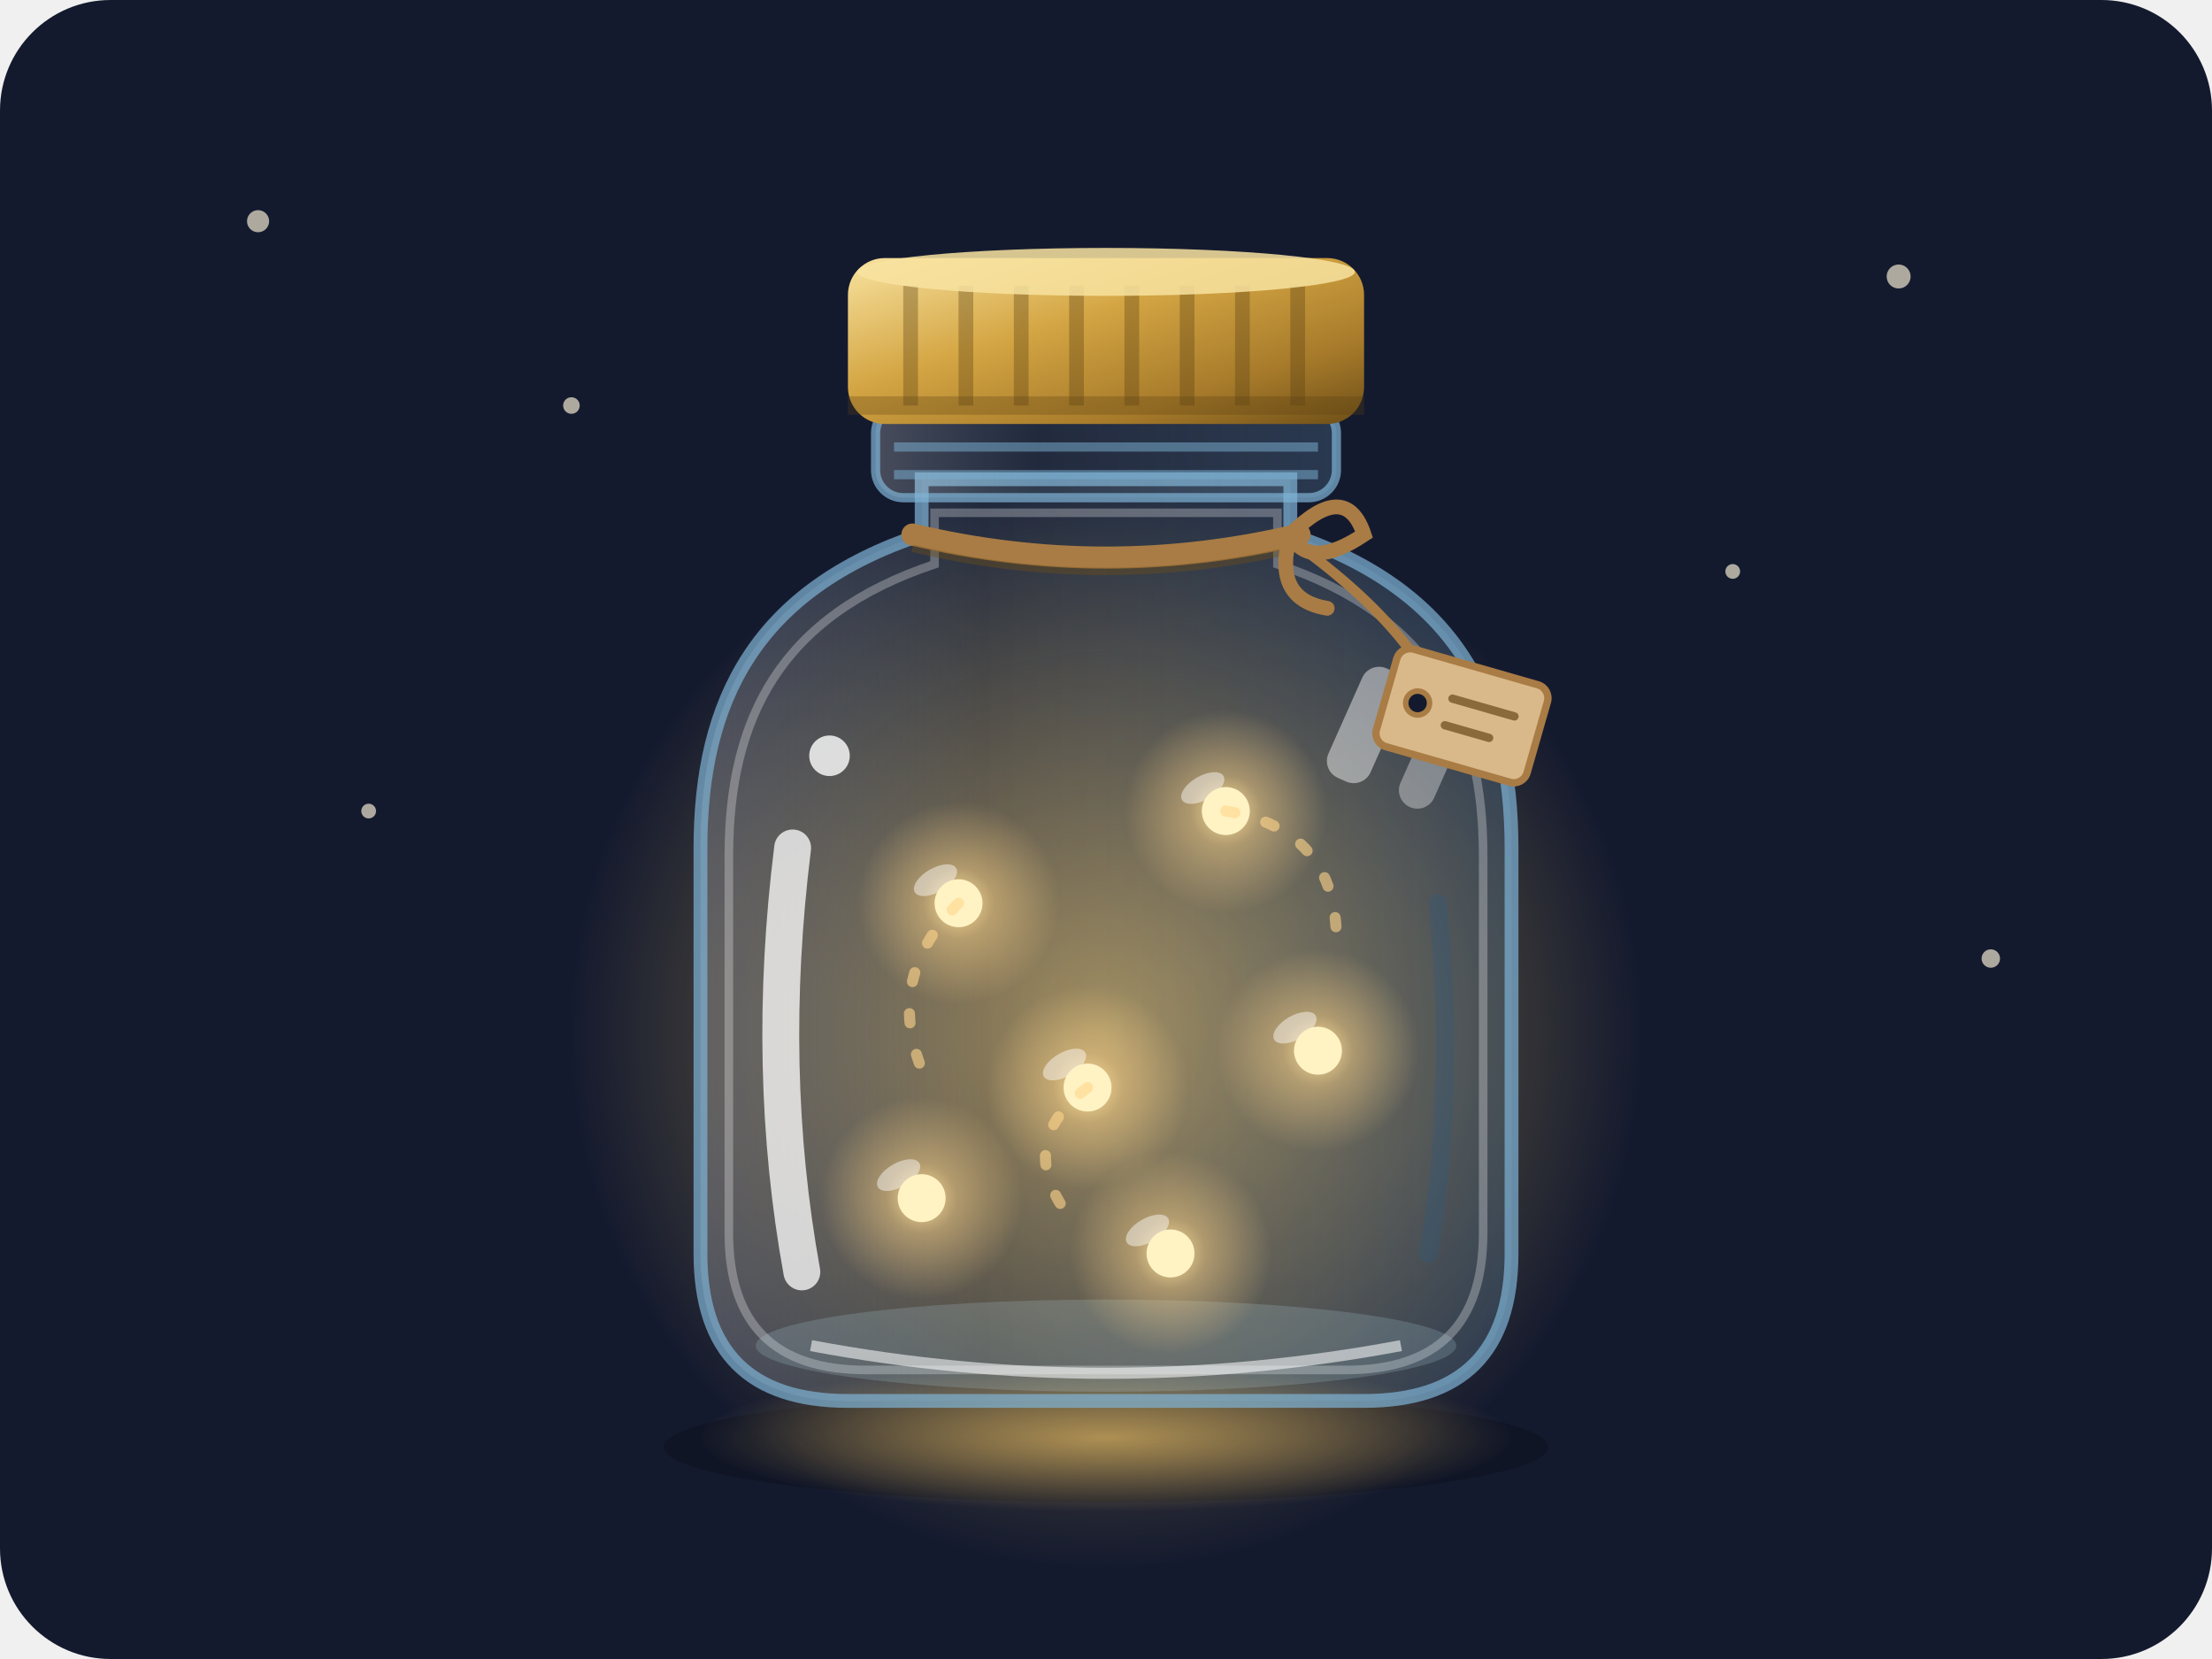
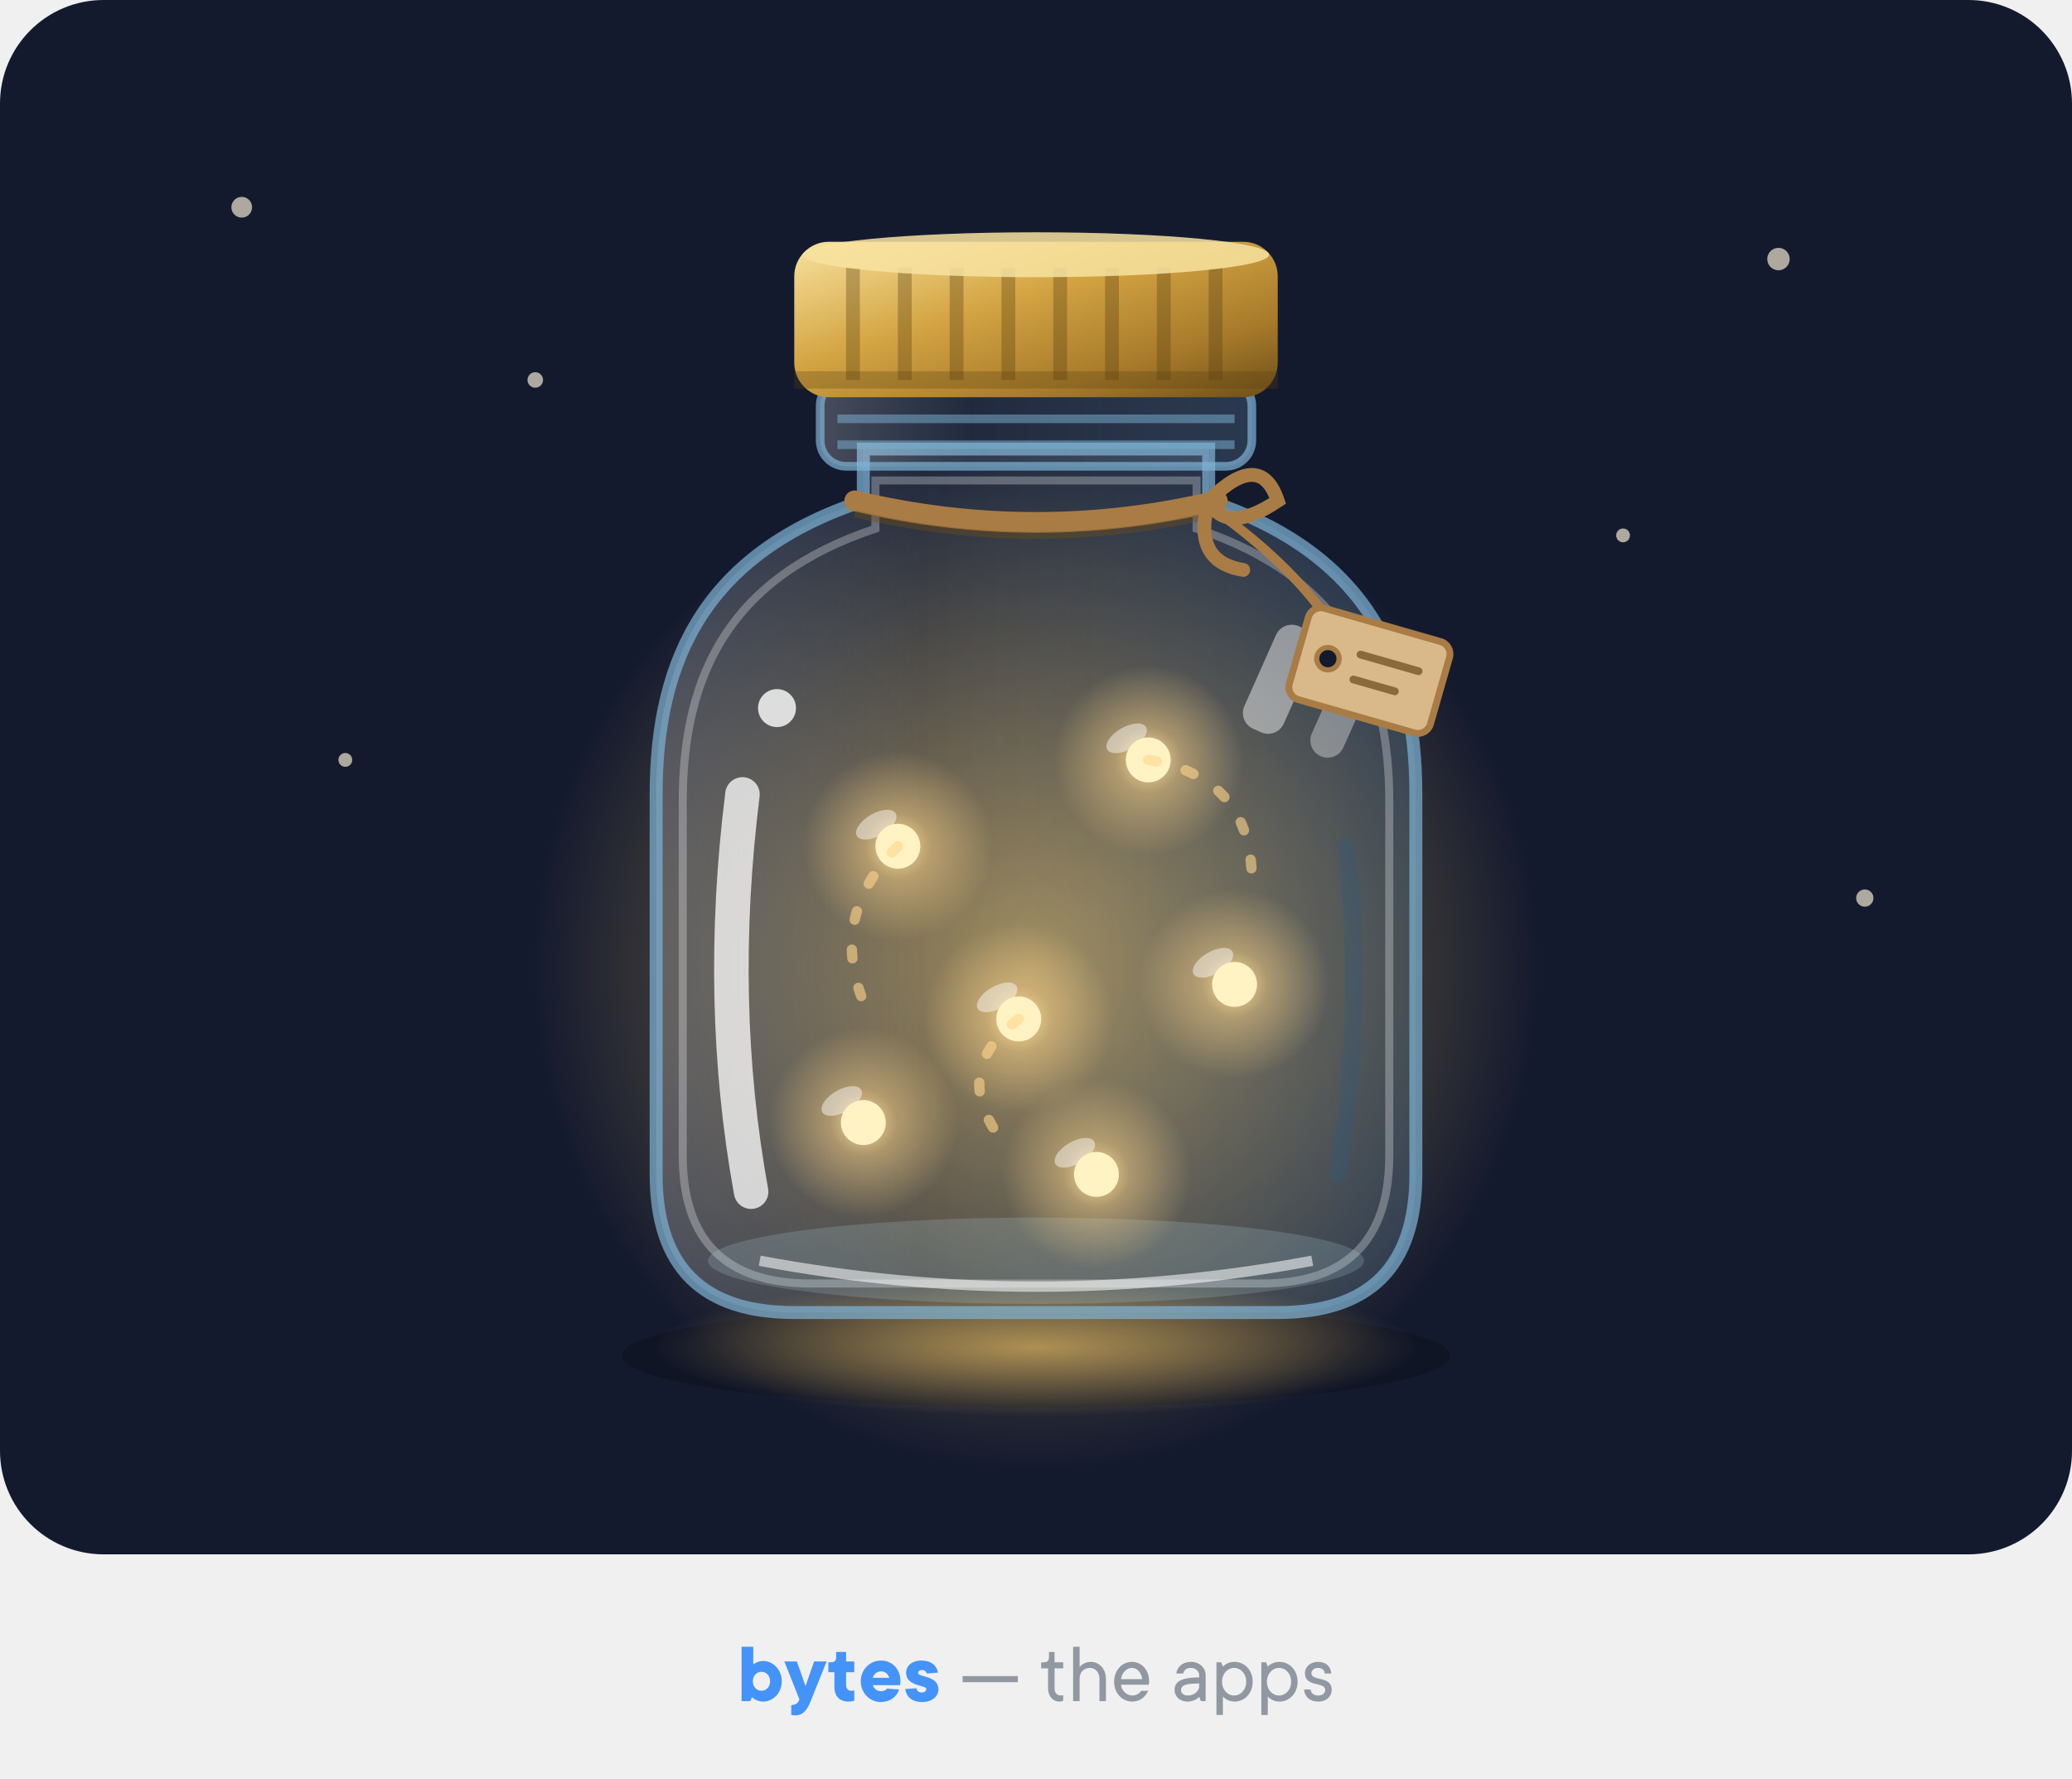
- <svg xmlns="http://www.w3.org/2000/svg" viewBox="0 0 240 180" width="240" height="180" role="img" aria-label="bytes: a glass jar with a brass lid, fireflies glowing inside">
+ <svg xmlns="http://www.w3.org/2000/svg" viewBox="0 0 240 206" width="240" height="206" role="img" aria-label="bytes — the apps: bytes: a glass jar with a brass lid, fireflies glowing inside">
  <defs>
    <linearGradient id="bytes-dark-brass" x1="0" y1="0" x2="1" y2="1">
      <stop offset="0" stop-color="#f8e3a0" />
      <stop offset=".4" stop-color="#d4a543" />
      <stop offset=".75" stop-color="#a67a2a" />
      <stop offset="1" stop-color="#6e4f18" />
    </linearGradient>
    <linearGradient id="bytes-dark-brassv" x1="0" y1="0" x2="0" y2="1">
      <stop offset="0" stop-color="#f8e3a0" />
      <stop offset=".5" stop-color="#c9973a" />
      <stop offset="1" stop-color="#7a5a1e" />
    </linearGradient>
    <linearGradient id="bytes-dark-steel" x1="0" y1="0" x2="1" y2="1">
      <stop offset="0" stop-color="#f4f6f8" />
      <stop offset=".6" stop-color="#b9c3cc" />
      <stop offset="1" stop-color="#7e8a96" />
    </linearGradient>
    <radialGradient id="bytes-dark-dish" cx=".38" cy=".3" r=".8">
      <stop offset="0" stop-color="#ffffff" />
      <stop offset=".55" stop-color="#cfd7de" />
      <stop offset="1" stop-color="#8b97a3" />
    </radialGradient>
    <linearGradient id="bytes-dark-glass" x1="0" y1="0" x2="1" y2="0">
      <stop offset="0" stop-color="#ffffff" stop-opacity="0.22" />
      <stop offset=".35" stop-color="#bfe3f0" stop-opacity="0.08" />
      <stop offset="1" stop-color="#7fb4d6" stop-opacity="0.2" />
    </linearGradient>
    <radialGradient id="bytes-dark-warm" cx=".5" cy=".5" r=".5">
      <stop offset="0" stop-color="#ffcf6a" stop-opacity="0.6" />
      <stop offset="1" stop-color="#ffcf6a" stop-opacity="0" />
    </radialGradient>
    <radialGradient id="bytes-dark-fly" cx=".5" cy=".5" r=".5">
      <stop offset="0" stop-color="#ffe7a3" stop-opacity=".95" />
      <stop offset=".35" stop-color="#ffd58a" stop-opacity=".45" />
      <stop offset="1" stop-color="#ffd58a" stop-opacity="0" />
    </radialGradient>
    <radialGradient id="bytes-dark-flame" cx=".5" cy=".7" r=".6">
      <stop offset="0" stop-color="#fffbe6" />
      <stop offset=".4" stop-color="#ffd24a" />
      <stop offset="1" stop-color="#ff7a1a" />
    </radialGradient>
    <radialGradient id="bytes-dark-magic" cx=".5" cy=".5" r=".5">
      <stop offset="0" stop-color="#cbb8ff" stop-opacity="0.55" />
      <stop offset="1" stop-color="#cbb8ff" stop-opacity="0" />
    </radialGradient>
    <linearGradient id="bytes-dark-paper" x1="0" y1="0" x2="0" y2="1">
      <stop offset="0" stop-color="#f3f1ec" />
      <stop offset="1" stop-color="#e4e0d8" />
    </linearGradient>
    <filter id="bytes-dark-sh" x="-10%" y="-10%" width="120%" height="130%">
      <feDropShadow dx="0" dy="3" stdDeviation="3" flood-color="#2b2622" flood-opacity=".2" />
    </filter>
  </defs>
  <rect width="240" height="180" rx="12" fill="#141a2e" />
  <circle cx="28" cy="24" r="1.2" fill="#eee6cf" opacity=".7" />
  <circle cx="62" cy="44" r="0.9" fill="#eee6cf" opacity=".7" />
  <circle cx="206" cy="30" r="1.3" fill="#eee6cf" opacity=".7" />
  <circle cx="188" cy="62" r="0.8" fill="#eee6cf" opacity=".7" />
  <circle cx="40" cy="88" r="0.8" fill="#eee6cf" opacity=".7" />
  <circle cx="216" cy="104" r="1" fill="#eee6cf" opacity=".7" />
  <ellipse cx="120" cy="157" rx="48" ry="6" fill="#000" opacity=".18" />
  <ellipse cx="120" cy="156" rx="44" ry="8" fill="url(#bytes-dark-warm)" />
  <circle cx="120" cy="112" r="58" fill="url(#bytes-dark-warm)" />
  <path d="M100 52h40v6c18 6 24 18 24 34v44q0 16-16 16h-56q-16 0-16-16V92c0-16 6-28 24-34z" fill="url(#bytes-dark-glass)" stroke="#7fb4d6" stroke-opacity=".7" stroke-width="1.5" />
  <path d="M100 52h40v6c18 6 24 18 24 34v44q0 16-16 16h-56q-16 0-16-16V92c0-16 6-28 24-34z" transform="translate(120 104) scale(.93) translate(-120 -104)" fill="none" stroke="#fff" stroke-opacity=".28" />
  <ellipse cx="120" cy="146" rx="38" ry="5" fill="#bfe3f0" opacity="0.18" />
  <path d="M88 146q32 6 64 0" stroke="#fff" stroke-opacity=".55" stroke-width="1.2" fill="none" />
  <circle cx="104" cy="98" r="11" fill="url(#bytes-dark-fly)" />
  <ellipse cx="101.5" cy="95.5" rx="2.6" ry="1.3" fill="#ffffff" opacity=".45" transform="rotate(-30 101.5 95.5)" />
  <circle cx="104" cy="98" r="2.6" fill="#fff3c4" />
  <circle cx="133" cy="88" r="11" fill="url(#bytes-dark-fly)" />
  <ellipse cx="130.5" cy="85.5" rx="2.6" ry="1.3" fill="#ffffff" opacity=".45" transform="rotate(-30 130.5 85.5)" />
  <circle cx="133" cy="88" r="2.6" fill="#fff3c4" />
  <circle cx="118" cy="118" r="11" fill="url(#bytes-dark-fly)" />
  <ellipse cx="115.5" cy="115.5" rx="2.6" ry="1.3" fill="#ffffff" opacity=".45" transform="rotate(-30 115.5 115.5)" />
  <circle cx="118" cy="118" r="2.6" fill="#fff3c4" />
  <circle cx="143" cy="114" r="11" fill="url(#bytes-dark-fly)" />
  <ellipse cx="140.5" cy="111.5" rx="2.6" ry="1.3" fill="#ffffff" opacity=".45" transform="rotate(-30 140.5 111.5)" />
  <circle cx="143" cy="114" r="2.6" fill="#fff3c4" />
  <circle cx="100" cy="130" r="11" fill="url(#bytes-dark-fly)" />
  <ellipse cx="97.5" cy="127.5" rx="2.6" ry="1.3" fill="#ffffff" opacity=".45" transform="rotate(-30 97.5 127.5)" />
  <circle cx="100" cy="130" r="2.6" fill="#fff3c4" />
  <circle cx="127" cy="136" r="11" fill="url(#bytes-dark-fly)" />
  <ellipse cx="124.5" cy="133.5" rx="2.6" ry="1.3" fill="#ffffff" opacity=".45" transform="rotate(-30 124.5 133.5)" />
  <circle cx="127" cy="136" r="2.6" fill="#fff3c4" />
  <path d="M104 98q-8 8-4 18" stroke="#ffd58a" stroke-width="1.2" stroke-dasharray="1 3.5" stroke-linecap="round" fill="none" opacity=".6" />
  <path d="M133 88q12 2 12 14" stroke="#ffd58a" stroke-width="1.2" stroke-dasharray="1 3.5" stroke-linecap="round" fill="none" opacity=".6" />
  <path d="M118 118q-8 6-2 14" stroke="#ffd58a" stroke-width="1.2" stroke-dasharray="1 3.5" stroke-linecap="round" fill="none" opacity=".6" />
  <path d="M86 92q-3 24 1 46" stroke="#fff" stroke-opacity=".75" stroke-width="4" stroke-linecap="round" fill="none" />
  <circle cx="90" cy="82" r="2.2" fill="#fff" opacity=".8" />
  <rect x="146" y="72" width="5" height="13" rx="2" fill="#fff" opacity=".45" transform="rotate(24 148 78)" />
  <rect x="153" y="79" width="4" height="9" rx="2" fill="#fff" opacity=".35" transform="rotate(24 155 83)" />
  <path d="M156 98q2 20-1 38" stroke="#335a78" stroke-opacity=".35" stroke-width="2" stroke-linecap="round" fill="none" />
  <rect x="95" y="44" width="50" height="10" rx="3" fill="url(#bytes-dark-glass)" stroke="#7fb4d6" stroke-opacity=".7" />
  <path d="M97 48.5h46M97 51.5h46" stroke="#7fb4d6" stroke-opacity=".5" />
  <path d="M99 58q21 5 42 0" stroke="#a97c45" stroke-width="2.4" fill="none" stroke-linecap="round" />
  <path d="M99 59.5q21 5 42 0" stroke="#6e4f18" stroke-opacity=".4" stroke-width=".8" fill="none" />
  <path d="M140 58q6-6 8 0q-6 4-8 0zM140 58q-2 7 4 8" stroke="#a97c45" stroke-width="1.6" fill="none" stroke-linecap="round" />
  <path d="M142 60q8 6 12 12" stroke="#a97c45" stroke-width="1.1" fill="none" />
  <g transform="rotate(16 158 78)">
    <rect x="150" y="72" width="17" height="11" rx="1.5" fill="#d9b98a" stroke="#a97c45" stroke-width=".8" />
    <circle cx="153.5" cy="77.5" r="1.3" fill="#141a2e" stroke="#a97c45" stroke-width=".6" />
    <path d="M157 76h7M157 79h5" stroke="#8a6a3a" stroke-width=".9" stroke-linecap="round" />
  </g>
  <rect x="92" y="28" width="56" height="18" rx="4" fill="url(#bytes-dark-brass)" />
  <rect x="98" y="31" width="1.6" height="13" fill="#5a3f12" opacity=".35" />
  <rect x="104" y="31" width="1.6" height="13" fill="#5a3f12" opacity=".35" />
  <rect x="110" y="31" width="1.6" height="13" fill="#5a3f12" opacity=".35" />
  <rect x="116" y="31" width="1.6" height="13" fill="#5a3f12" opacity=".35" />
  <rect x="122" y="31" width="1.6" height="13" fill="#5a3f12" opacity=".35" />
  <rect x="128" y="31" width="1.6" height="13" fill="#5a3f12" opacity=".35" />
  <rect x="134" y="31" width="1.6" height="13" fill="#5a3f12" opacity=".35" />
  <rect x="140" y="31" width="1.6" height="13" fill="#5a3f12" opacity=".35" />
  <ellipse cx="120" cy="29.5" rx="27" ry="2.6" fill="#f8e3a0" opacity=".85" />
  <rect x="92" y="43" width="56" height="2" fill="#5a3f12" opacity=".3" />
+   <path fill="#4493f8" d="M88.4 197.05C89.55 197.05 90.55 196.05 90.55 194.7C90.55 193.35 89.55 192.35 88.4 192.35C87.7 192.35 87.25 192.75 87.25 192.75V190.7H85.9V197.0H86.9L87.1 196.55C87.1 196.55 87.6 197.05 88.4 197.05ZM89.2 194.7C89.2 195.35 88.75 195.8 88.2 195.8C87.65 195.8 87.2 195.35 87.2 194.7C87.2 194.05 87.65 193.6 88.2 193.6C88.75 193.6 89.2 194.05 89.2 194.7ZM92.6 196.8C92.45 197.2 92.2 197.45 91.65 197.45V198.6C91.65 198.6 91.9 198.65 92.1 198.65C92.95 198.65 93.44 198.15 93.9 197.0L95.75 192.4H94.3L93.3 195.25L92.3 192.4H90.85ZM96.65 195.35C96.65 196.45 97.25 197.05 98.3 197.05C98.68 197.05 98.95 196.95 98.95 196.95V195.75C98.95 195.75 98.8 195.8 98.6 195.8C98.25 195.8 98 195.55 98 195.15V193.65H98.95V192.4H98V191.3H96.85V191.95C96.85 192.3 96.65 192.5 96.3 192.5H95.95V193.65H96.65ZM102.75 195.55C102.75 195.55 102.55 195.85 102.05 195.85C101.55 195.85 101.2 195.5 101.1 195.15H104.25C104.25 195.15 104.3 194.9 104.3 194.7C104.3 193.25 103.3 192.3 102.05 192.3C100.75 192.3 99.7 193.35 99.7 194.7C99.7 196.05 100.75 197.1 102 197.1C103.2 197.1 103.9 196.4 104.15 195.65ZM102.05 193.55C102.55 193.55 102.9 193.9 103 194.3H101.1C101.2 193.9 101.55 193.55 102.05 193.55ZM104.85 195.6C105 196.5 105.6 197.1 106.85 197.1C108 197.1 108.7 196.4 108.7 195.65C108.7 194.0 106.35 194.25 106.35 193.75C106.35 193.55 106.5 193.4 106.8 193.4C107.1 193.4 107.3 193.6 107.35 193.8L108.65 193.7C108.5 192.9 107.9 192.3 106.7 192.3C105.6 192.3 104.95 192.95 104.95 193.7C104.95 195.35 107.3 195.1 107.3 195.6C107.3 195.8 107.1 196.0 106.75 196.0C106.4 196.0 106.2 195.8 106.15 195.5Z" />
+   <path fill="#9198a1" d="M117.9 194.1H111.5V194.8H117.9ZM121.5 191.95C121.5 192.3 121.3 192.5 120.95 192.5H120.6V193.2H121.4V195.55C121.4 196.45 122.0 197.05 122.7 197.05C123.0 197.05 123.15 196.95 123.15 196.95V196.3C123.15 196.3 123.05 196.35 122.9 196.35C122.45 196.35 122.15 196.05 122.15 195.55V193.2H123.15V192.5H122.15V191.3H121.5ZM126.35 192.45C125.5 192.45 125.05 193.05 125.05 193.05V190.7H124.3V197.0H125.05V194.4C125.05 193.65 125.55 193.15 126.25 193.15C126.85 193.15 127.35 193.65 127.35 194.4V197.0H128.1V194.4C128.1 193.25 127.3 192.45 126.35 192.45ZM132.2 195.8C132.05 196.0 131.7 196.35 131.15 196.35C130.5 196.35 129.9 195.75 129.85 195.1H133.05C133.05 195.1 133.1 194.95 133.1 194.7C133.1 193.35 132.2 192.45 131.1 192.45C130 192.45 129.05 193.4 129.05 194.75C129.05 196.1 130 197.05 131.15 197.05C132.1 197.05 132.7 196.45 133 195.8ZM131.1 193.15C131.7 193.15 132.2 193.65 132.3 194.45H129.85C129.95 193.7 130.5 193.15 131.1 193.15ZM137.95 192.45C136.95 192.45 136.35 193.05 136.25 193.8H137.05C137.15 193.4 137.4 193.15 137.95 193.15C138.5 193.15 138.9 193.55 138.9 194.0V194.25C136.65 194.25 136.05 194.85 136.05 195.7C136.05 196.45 136.65 197.05 137.55 197.05C138.45 197.05 138.9 196.5 138.9 196.5L139.1 197.0H139.65V194.0C139.65 193.15 138.95 192.45 137.95 192.45ZM137.55 196.35C137.1 196.35 136.8 196.05 136.8 195.75C136.8 195.25 137.1 194.95 138.9 194.95V195.3C138.9 195.8 138.35 196.35 137.55 196.35ZM141.55 194.75C141.55 193.8 142.2 193.15 142.95 193.15C143.7 193.15 144.35 193.8 144.35 194.75C144.35 195.7 143.7 196.35 142.95 196.35C142.2 196.35 141.55 195.7 141.55 194.75ZM141.45 192.5H140.9V198.6H141.65V196.45C141.65 196.45 142.1 197.05 143 197.05C144.15 197.05 145.1 196.1 145.1 194.75C145.1 193.4 144.15 192.45 143 192.45C142.1 192.45 141.65 193.0 141.65 193.0ZM146.75 194.75C146.75 193.8 147.4 193.15 148.15 193.15C148.9 193.15 149.55 193.8 149.55 194.75C149.55 195.7 148.9 196.35 148.15 196.35C147.4 196.35 146.75 195.7 146.75 194.75ZM146.65 192.5H146.1V198.6H146.85V196.45C146.85 196.45 147.3 197.05 148.2 197.05C149.35 197.05 150.3 196.1 150.3 194.75C150.3 193.4 149.35 192.45 148.2 192.45C147.3 192.45 146.85 193.0 146.85 193.0ZM154.25 195.7C154.25 194.0 151.9 194.75 151.9 193.75C151.9 193.45 152.2 193.15 152.65 193.15C153.15 193.15 153.4 193.4 153.45 193.8H154.2C154.15 193.0 153.6 192.45 152.65 192.45C151.75 192.45 151.15 193.05 151.15 193.75C151.15 195.45 153.5 194.7 153.5 195.7C153.5 196.05 153.2 196.35 152.7 196.35C152.15 196.35 151.85 196.05 151.8 195.65H151.05C151.1 196.45 151.7 197.05 152.7 197.05C153.65 197.05 154.25 196.45 154.25 195.7Z" />
</svg>
